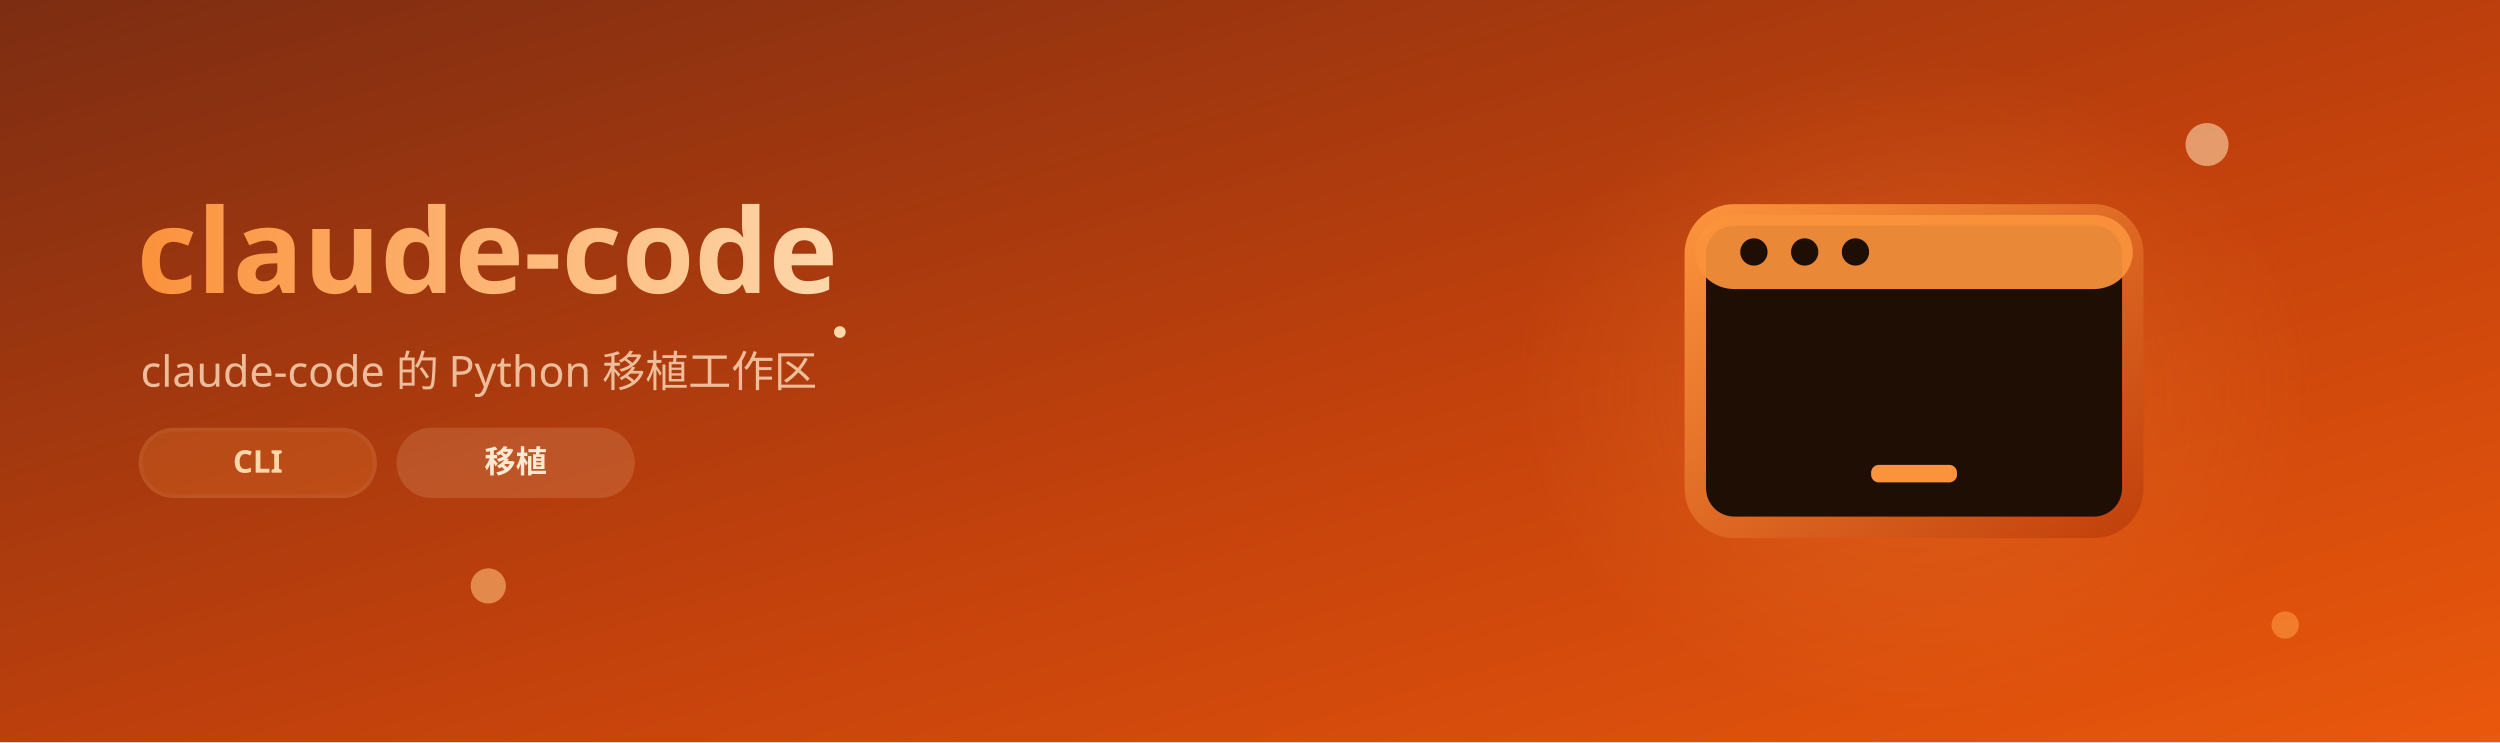
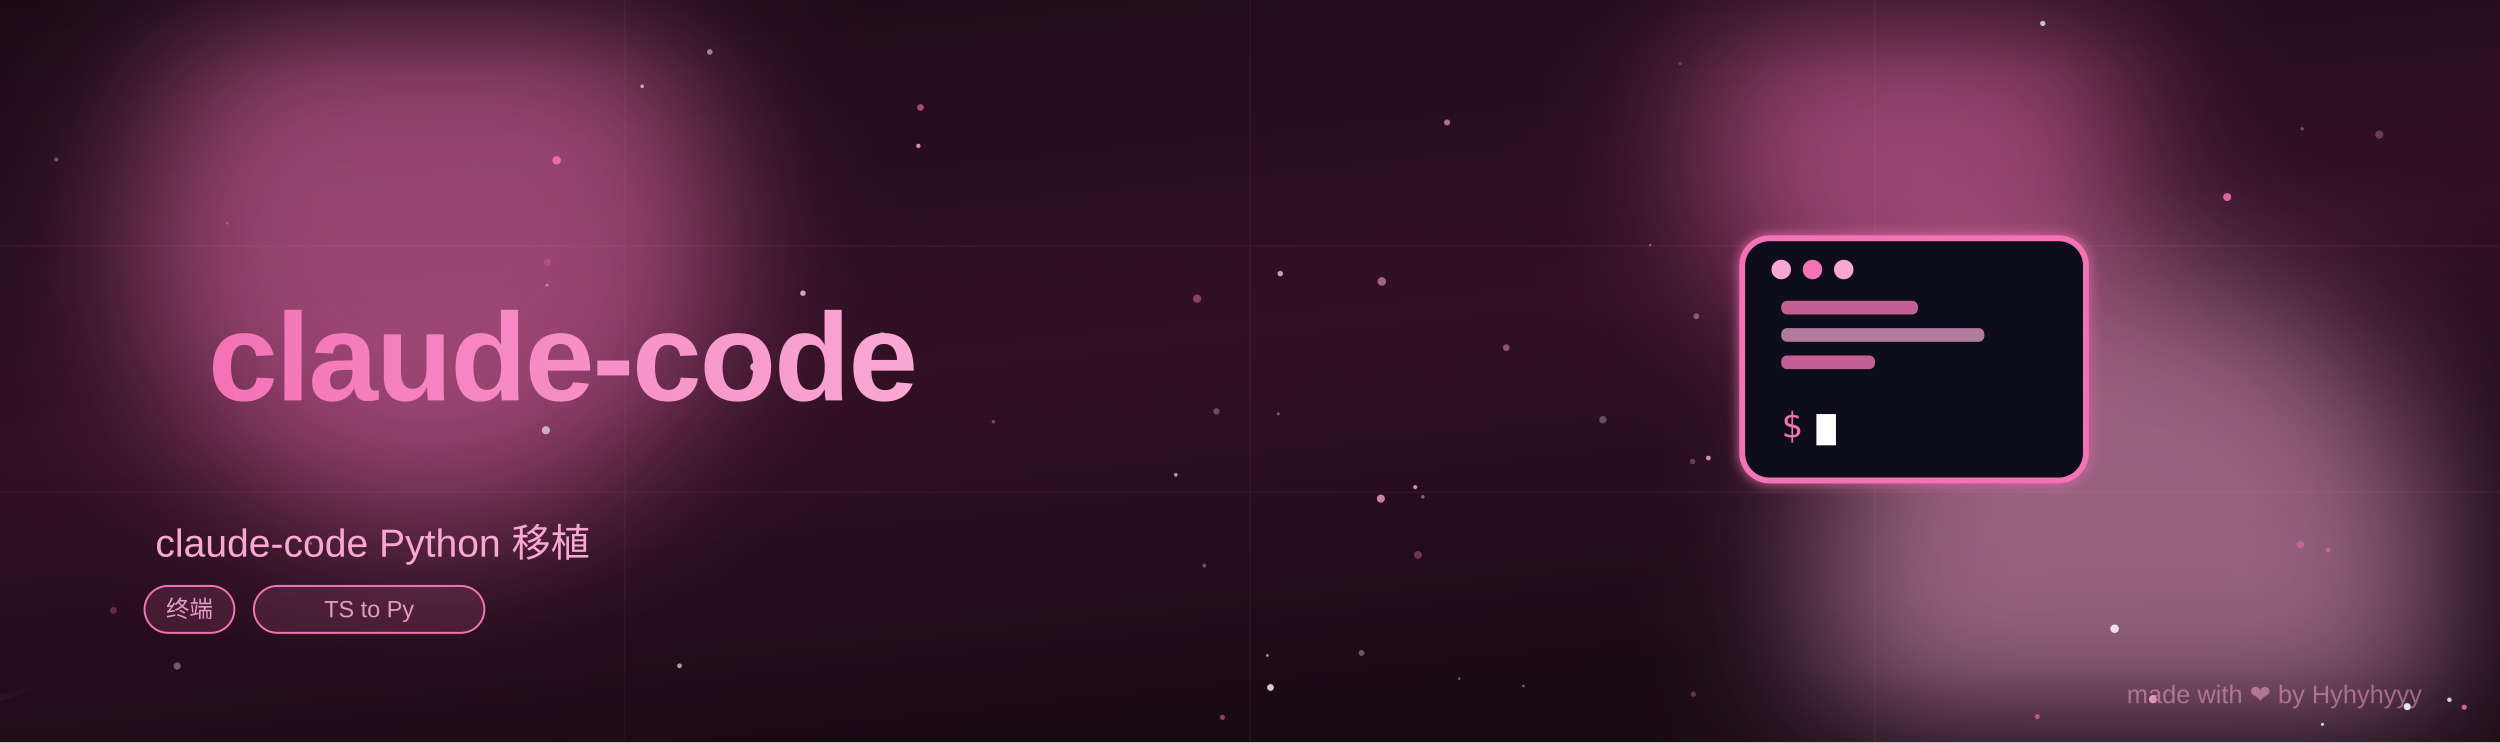
- <svg xmlns="http://www.w3.org/2000/svg" viewBox="0 0 1280 380" role="img" aria-label="claude-code" font-family="'Segoe UI','PingFang SC','Microsoft YaHei',sans-serif">
+ <svg xmlns="http://www.w3.org/2000/svg" viewBox="0 0 1280 380" width="1280" height="380" role="img" aria-label="claude-code">
  <defs>
-     <linearGradient id="bg" x1="0" y1="0" x2="1" y2="1">
-       <stop offset="0" stop-color="#7c2d12" />
-       <stop offset="0.55" stop-color="#c2410c" />
-       <stop offset="1" stop-color="#ea580c" />
+     <linearGradient id="bg" x1="0" y1="0" x2="0.35" y2="1">
+       <stop offset="0" stop-color="#1a0a14" />
+       <stop offset="0.55" stop-color="#331024" />
+       <stop offset="1" stop-color="#1a0a14" />
    </linearGradient>
-     <linearGradient id="title" x1="0" y1="0" x2="1" y2="0">
-       <stop offset="0" stop-color="#fb923c" />
-       <stop offset="1" stop-color="#fed7aa" />
+     <linearGradient id="titleGrad" x1="0" y1="0" x2="1" y2="0">
+       <stop offset="0" stop-color="#f472b6" />
+       <stop offset="1" stop-color="#f9a8d4" />
    </linearGradient>
-     <linearGradient id="body" x1="0" y1="0" x2="1" y2="1">
-       <stop offset="0" stop-color="#fb923c" />
-       <stop offset="1" stop-color="#c2410c" />
+     <linearGradient id="beam" x1="0" y1="0" x2="1" y2="0">
+       <stop offset="0" stop-color="#f472b6" stop-opacity="0" />
+       <stop offset="0.5" stop-color="#f472b6" stop-opacity="0.9" />
+       <stop offset="1" stop-color="#f472b6" stop-opacity="0" />
    </linearGradient>
-     <radialGradient id="glow" cx="0.5" cy="0.5" r="0.5">
-       <stop offset="0" stop-color="#fb923c" stop-opacity="0.28" />
-       <stop offset="1" stop-color="#fb923c" stop-opacity="0" />
+     <radialGradient id="vig" cx="0.5" cy="0.45" r="0.75">
+       <stop offset="0.55" stop-color="#000000" stop-opacity="0" />
+       <stop offset="1" stop-color="#000000" stop-opacity="0.55" />
    </radialGradient>
-     <linearGradient id="beam" x1="0" y1="0" x2="1" y2="0">
-       <stop offset="0" stop-color="#ffffff" stop-opacity="0" />
-       <stop offset="0.5" stop-color="#fb923c" stop-opacity="0.22" />
-       <stop offset="1" stop-color="#ffffff" stop-opacity="0" />
-     </linearGradient>
+     <filter id="glow" x="-60%" y="-60%" width="220%" height="220%">
+       <feGaussianBlur stdDeviation="3" result="b" />
+       <feMerge>
+         <feMergeNode in="b" />
+         <feMergeNode in="SourceGraphic" />
+       </feMerge>
+     </filter>
+     <filter id="blur" x="-80%" y="-80%" width="260%" height="260%">
+       <feGaussianBlur stdDeviation="40" />
+     </filter>
  </defs>
  <rect width="1280" height="380" fill="url(#bg)" />
-   <ellipse cx="980" cy="200" rx="205" ry="170" fill="url(#glow)" />
-   <circle cx="250" cy="300" r="9" fill="#fdba74" opacity="0.6" />
-   <circle cx="1130" cy="74" r="11" fill="#fed7aa" opacity="0.6" />
-   <circle cx="1170" cy="320" r="7" fill="#fb923c" opacity="0.65" />
-   <rect x="-120" y="0" width="64" height="380" fill="url(#beam)">
-     <animate attributeName="x" values="-120;1240;-120" dur="9s" repeatCount="indefinite" />
-   </rect>
+   <g opacity="0.06" stroke="#f472b6" stroke-width="1">
+     <line x1="0" y1="126" x2="1280" y2="126" />
+     <line x1="0" y1="252" x2="1280" y2="252" />
+     <line x1="320" y1="0" x2="320" y2="380" />
+     <line x1="640" y1="0" x2="640" y2="380" />
+     <line x1="960" y1="0" x2="960" y2="380" />
+   </g>
+   <g filter="url(#blur)" opacity="0.55">
+     <circle cx="220" cy="120" r="150" fill="#f472b6">
+       <animate attributeName="opacity" values="0.18;0.4;0.18" dur="9s" repeatCount="indefinite" />
+     </circle>
+     <circle cx="1090" cy="300" r="160" fill="#f9a8d4">
+       <animate attributeName="opacity" values="0.15;0.38;0.15" dur="11s" repeatCount="indefinite" />
+     </circle>
+     <circle cx="980" cy="70" r="110" fill="#f472b6">
+       <animate attributeName="opacity" values="0.12;0.3;0.12" dur="8s" repeatCount="indefinite" />
+     </circle>
+   </g>
+   <g>
+     <circle cx="648.9" cy="335.6" r="0.73" fill="#f9a8d4" opacity="0.78">
+       <animate attributeName="opacity" values="0.78;0.23;0.78" dur="5.0s" begin="2.5s" repeatCount="indefinite" />
+       <animateTransform attributeName="transform" type="translate" values="0 0;0.8 -4.1;0 0" dur="9.0s" begin="2.5s" repeatCount="indefinite" calcMode="spline" keySplines="0.4 0 0.6 1;0.4 0 0.6 1" keyTimes="0;0.5;1" />
+     </circle>
+     <circle cx="925.2" cy="183.0" r="0.99" fill="#f472b6" opacity="0.74">
+       <animate attributeName="opacity" values="0.74;0.22;0.74" dur="4.8s" begin="2.2s" repeatCount="indefinite" />
+       <animateTransform attributeName="transform" type="translate" values="0 0;2.0 3.0;0 0" dur="8.8s" begin="2.2s" repeatCount="indefinite" calcMode="spline" keySplines="0.4 0 0.6 1;0.4 0 0.6 1" keyTimes="0;0.5;1" />
+     </circle>
+     <circle cx="1140.3" cy="100.9" r="2.07" fill="#f472b6" opacity="0.83">
+       <animate attributeName="opacity" values="0.83;0.25;0.83" dur="4.0s" begin="0.3s" repeatCount="indefinite" />
+       <animateTransform attributeName="transform" type="translate" values="0 0;0.7 -1.6;0 0" dur="8.0s" begin="0.3s" repeatCount="indefinite" calcMode="spline" keySplines="0.4 0 0.6 1;0.4 0 0.6 1" keyTimes="0;0.5;1" />
+     </circle>
+     <circle cx="707.0" cy="255.3" r="2.06" fill="#f9a8d4" opacity="0.76">
+       <animate attributeName="opacity" values="0.76;0.23;0.76" dur="3.3s" begin="0.0s" repeatCount="indefinite" />
+       <animateTransform attributeName="transform" type="translate" values="0 0;3.9 -4.9;0 0" dur="7.3s" begin="0.0s" repeatCount="indefinite" calcMode="spline" keySplines="0.4 0 0.6 1;0.4 0 0.6 1" keyTimes="0;0.5;1" />
+     </circle>
+     <circle cx="280.0" cy="146.0" r="0.75" fill="#ffffff" opacity="0.40">
+       <animate attributeName="opacity" values="0.40;0.12;0.40" dur="2.8s" begin="1.1s" repeatCount="indefinite" />
+       <animateTransform attributeName="transform" type="translate" values="0 0;-2.7 -2.4;0 0" dur="6.8s" begin="1.1s" repeatCount="indefinite" calcMode="spline" keySplines="0.4 0 0.6 1;0.4 0 0.6 1" keyTimes="0;0.5;1" />
+     </circle>
+     <circle cx="874.7" cy="234.5" r="1.22" fill="#f9a8d4" opacity="0.84">
+       <animate attributeName="opacity" values="0.84;0.25;0.84" dur="4.4s" begin="1.9s" repeatCount="indefinite" />
+       <animateTransform attributeName="transform" type="translate" values="0 0;-3.6 -1.9;0 0" dur="8.4s" begin="1.9s" repeatCount="indefinite" calcMode="spline" keySplines="0.4 0 0.6 1;0.4 0 0.6 1" keyTimes="0;0.5;1" />
+     </circle>
+     <circle cx="508.6" cy="215.9" r="0.90" fill="#f9a8d4" opacity="0.38">
+       <animate attributeName="opacity" values="0.38;0.11;0.38" dur="5.7s" begin="1.7s" repeatCount="indefinite" />
+       <animateTransform attributeName="transform" type="translate" values="0 0;0.5 -6.4;0 0" dur="9.7s" begin="1.7s" repeatCount="indefinite" calcMode="spline" keySplines="0.4 0 0.6 1;0.4 0 0.6 1" keyTimes="0;0.5;1" />
+     </circle>
+     <circle cx="650.5" cy="352.0" r="1.74" fill="#ffffff" opacity="0.80">
+       <animate attributeName="opacity" values="0.80;0.24;0.80" dur="5.7s" begin="0.4s" repeatCount="indefinite" />
+       <animateTransform attributeName="transform" type="translate" values="0 0;3.2 -6.3;0 0" dur="9.7s" begin="0.4s" repeatCount="indefinite" calcMode="spline" keySplines="0.4 0 0.6 1;0.4 0 0.6 1" keyTimes="0;0.5;1" />
+     </circle>
+     <circle cx="159.1" cy="278.2" r="0.68" fill="#ffffff" opacity="0.32">
+       <animate attributeName="opacity" values="0.32;0.09;0.32" dur="4.4s" begin="2.6s" repeatCount="indefinite" />
+       <animateTransform attributeName="transform" type="translate" values="0 0;-2.7 0.6;0 0" dur="8.4s" begin="2.6s" repeatCount="indefinite" calcMode="spline" keySplines="0.4 0 0.6 1;0.4 0 0.6 1" keyTimes="0;0.5;1" />
+     </circle>
+     <circle cx="622.8" cy="210.6" r="1.62" fill="#ffffff" opacity="0.27">
+       <animate attributeName="opacity" values="0.27;0.08;0.27" dur="3.9s" begin="1.7s" repeatCount="indefinite" />
+       <animateTransform attributeName="transform" type="translate" values="0 0;-3.1 -3.2;0 0" dur="7.9s" begin="1.7s" repeatCount="indefinite" calcMode="spline" keySplines="0.4 0 0.6 1;0.4 0 0.6 1" keyTimes="0;0.5;1" />
+     </circle>
+     <circle cx="1232.5" cy="361.8" r="1.84" fill="#ffffff" opacity="0.87">
+       <animate attributeName="opacity" values="0.87;0.26;0.87" dur="2.9s" begin="4.8s" repeatCount="indefinite" />
+       <animateTransform attributeName="transform" type="translate" values="0 0;-0.1 6.9;0 0" dur="6.9s" begin="4.8s" repeatCount="indefinite" calcMode="spline" keySplines="0.4 0 0.6 1;0.4 0 0.6 1" keyTimes="0;0.5;1" />
+     </circle>
+     <circle cx="471.3" cy="55.0" r="1.70" fill="#f472b6" opacity="0.61">
+       <animate attributeName="opacity" values="0.61;0.18;0.61" dur="5.5s" begin="0.7s" repeatCount="indefinite" />
+       <animateTransform attributeName="transform" type="translate" values="0 0;-3.0 -1.6;0 0" dur="9.5s" begin="0.7s" repeatCount="indefinite" calcMode="spline" keySplines="0.4 0 0.6 1;0.4 0 0.6 1" keyTimes="0;0.5;1" />
+     </circle>
+     <circle cx="363.4" cy="26.6" r="1.45" fill="#ffffff" opacity="0.47">
+       <animate attributeName="opacity" values="0.47;0.14;0.47" dur="4.1s" begin="2.5s" repeatCount="indefinite" />
+       <animateTransform attributeName="transform" type="translate" values="0 0;3.1 -1.2;0 0" dur="8.1s" begin="2.5s" repeatCount="indefinite" calcMode="spline" keySplines="0.4 0 0.6 1;0.4 0 0.6 1" keyTimes="0;0.5;1" />
+     </circle>
+     <circle cx="1192.0" cy="281.7" r="1.20" fill="#f472b6" opacity="0.60">
+       <animate attributeName="opacity" values="0.60;0.18;0.60" dur="3.6s" begin="0.1s" repeatCount="indefinite" />
+       <animateTransform attributeName="transform" type="translate" values="0 0;4.2 -1.1;0 0" dur="7.6s" begin="0.1s" repeatCount="indefinite" calcMode="spline" keySplines="0.4 0 0.6 1;0.4 0 0.6 1" keyTimes="0;0.5;1" />
+     </circle>
+     <circle cx="654.5" cy="211.9" r="0.79" fill="#f9a8d4" opacity="0.45">
+       <animate attributeName="opacity" values="0.45;0.13;0.45" dur="4.2s" begin="1.4s" repeatCount="indefinite" />
+       <animateTransform attributeName="transform" type="translate" values="0 0;-1.5 -6.9;0 0" dur="8.2s" begin="1.4s" repeatCount="indefinite" calcMode="spline" keySplines="0.4 0 0.6 1;0.4 0 0.6 1" keyTimes="0;0.5;1" />
+     </circle>
+     <circle cx="655.5" cy="140.1" r="1.42" fill="#ffffff" opacity="0.63">
+       <animate attributeName="opacity" values="0.63;0.19;0.63" dur="4.2s" begin="0.2s" repeatCount="indefinite" />
+       <animateTransform attributeName="transform" type="translate" values="0 0;-3.5 -4.9;0 0" dur="8.2s" begin="0.2s" repeatCount="indefinite" calcMode="spline" keySplines="0.4 0 0.6 1;0.4 0 0.6 1" keyTimes="0;0.5;1" />
+     </circle>
+     <circle cx="279.5" cy="220.3" r="2.07" fill="#ffffff" opacity="0.60">
+       <animate attributeName="opacity" values="0.60;0.18;0.60" dur="2.9s" begin="0.3s" repeatCount="indefinite" />
+       <animateTransform attributeName="transform" type="translate" values="0 0;1.7 -1.5;0 0" dur="6.9s" begin="0.3s" repeatCount="indefinite" calcMode="spline" keySplines="0.4 0 0.6 1;0.4 0 0.6 1" keyTimes="0;0.5;1" />
+     </circle>
+     <circle cx="771.2" cy="178.0" r="1.70" fill="#f9a8d4" opacity="0.46">
+       <animate attributeName="opacity" values="0.46;0.14;0.46" dur="5.3s" begin="4.7s" repeatCount="indefinite" />
+       <animateTransform attributeName="transform" type="translate" values="0 0;2.3 3.3;0 0" dur="9.3s" begin="4.7s" repeatCount="indefinite" calcMode="spline" keySplines="0.4 0 0.6 1;0.4 0 0.6 1" keyTimes="0;0.5;1" />
+     </circle>
+     <circle cx="1033.3" cy="132.2" r="1.85" fill="#ffffff" opacity="0.33">
+       <animate attributeName="opacity" values="0.33;0.10;0.33" dur="3.2s" begin="4.3s" repeatCount="indefinite" />
+       <animateTransform attributeName="transform" type="translate" values="0 0;-4.5 2.1;0 0" dur="7.2s" begin="4.3s" repeatCount="indefinite" calcMode="spline" keySplines="0.4 0 0.6 1;0.4 0 0.6 1" keyTimes="0;0.5;1" />
+     </circle>
+     <circle cx="411.1" cy="150.1" r="1.43" fill="#ffffff" opacity="0.66">
+       <animate attributeName="opacity" values="0.66;0.20;0.66" dur="3.7s" begin="0.3s" repeatCount="indefinite" />
+       <animateTransform attributeName="transform" type="translate" values="0 0;4.8 -3.1;0 0" dur="7.7s" begin="0.3s" repeatCount="indefinite" calcMode="spline" keySplines="0.4 0 0.6 1;0.4 0 0.6 1" keyTimes="0;0.5;1" />
+     </circle>
+     <circle cx="724.6" cy="249.4" r="1.05" fill="#f9a8d4" opacity="0.83">
+       <animate attributeName="opacity" values="0.83;0.25;0.83" dur="4.4s" begin="3.0s" repeatCount="indefinite" />
+       <animateTransform attributeName="transform" type="translate" values="0 0;-3.9 4.4;0 0" dur="8.4s" begin="3.0s" repeatCount="indefinite" calcMode="spline" keySplines="0.4 0 0.6 1;0.4 0 0.6 1" keyTimes="0;0.5;1" />
+     </circle>
+     <circle cx="116.4" cy="114.2" r="0.77" fill="#f9a8d4" opacity="0.32">
+       <animate attributeName="opacity" values="0.32;0.10;0.32" dur="4.7s" begin="4.3s" repeatCount="indefinite" />
+       <animateTransform attributeName="transform" type="translate" values="0 0;-1.8 -4.9;0 0" dur="8.7s" begin="4.3s" repeatCount="indefinite" calcMode="spline" keySplines="0.4 0 0.6 1;0.4 0 0.6 1" keyTimes="0;0.5;1" />
+     </circle>
+     <circle cx="1189.1" cy="370.9" r="0.76" fill="#ffffff" opacity="0.89">
+       <animate attributeName="opacity" values="0.89;0.27;0.89" dur="6.3s" begin="3.7s" repeatCount="indefinite" />
+       <animateTransform attributeName="transform" type="translate" values="0 0;3.7 1.8;0 0" dur="10.3s" begin="3.7s" repeatCount="indefinite" calcMode="spline" keySplines="0.4 0 0.6 1;0.4 0 0.6 1" keyTimes="0;0.5;1" />
+     </circle>
+     <circle cx="612.9" cy="152.9" r="2.12" fill="#f472b6" opacity="0.48">
+       <animate attributeName="opacity" values="0.48;0.14;0.48" dur="4.6s" begin="2.4s" repeatCount="indefinite" />
+       <animateTransform attributeName="transform" type="translate" values="0 0;-2.3 -2.3;0 0" dur="8.6s" begin="2.4s" repeatCount="indefinite" calcMode="spline" keySplines="0.4 0 0.6 1;0.4 0 0.6 1" keyTimes="0;0.5;1" />
+     </circle>
+     <circle cx="1102.3" cy="357.9" r="1.98" fill="#f9a8d4" opacity="0.77">
+       <animate attributeName="opacity" values="0.77;0.23;0.77" dur="6.1s" begin="3.4s" repeatCount="indefinite" />
+       <animateTransform attributeName="transform" type="translate" values="0 0;0.9 3.1;0 0" dur="10.1s" begin="3.4s" repeatCount="indefinite" calcMode="spline" keySplines="0.4 0 0.6 1;0.4 0 0.6 1" keyTimes="0;0.5;1" />
+     </circle>
+     <circle cx="740.9" cy="62.7" r="1.57" fill="#f9a8d4" opacity="0.63">
+       <animate attributeName="opacity" values="0.63;0.19;0.63" dur="3.3s" begin="0.2s" repeatCount="indefinite" />
+       <animateTransform attributeName="transform" type="translate" values="0 0;4.7 -1.0;0 0" dur="7.3s" begin="0.2s" repeatCount="indefinite" calcMode="spline" keySplines="0.4 0 0.6 1;0.4 0 0.6 1" keyTimes="0;0.5;1" />
+     </circle>
+     <circle cx="280.3" cy="134.2" r="1.86" fill="#f472b6" opacity="0.25">
+       <animate attributeName="opacity" values="0.25;0.08;0.25" dur="4.4s" begin="5.0s" repeatCount="indefinite" />
+       <animateTransform attributeName="transform" type="translate" values="0 0;2.7 -1.3;0 0" dur="8.4s" begin="5.0s" repeatCount="indefinite" calcMode="spline" keySplines="0.4 0 0.6 1;0.4 0 0.6 1" keyTimes="0;0.5;1" />
+     </circle>
+     <circle cx="820.7" cy="214.9" r="1.89" fill="#ffffff" opacity="0.28">
+       <animate attributeName="opacity" values="0.28;0.09;0.28" dur="5.9s" begin="0.1s" repeatCount="indefinite" />
+       <animateTransform attributeName="transform" type="translate" values="0 0;0.3 -4.7;0 0" dur="9.9s" begin="0.1s" repeatCount="indefinite" calcMode="spline" keySplines="0.4 0 0.6 1;0.4 0 0.6 1" keyTimes="0;0.5;1" />
+     </circle>
+     <circle cx="451.7" cy="172.2" r="2.05" fill="#f9a8d4" opacity="0.82">
+       <animate attributeName="opacity" values="0.82;0.25;0.82" dur="5.0s" begin="2.6s" repeatCount="indefinite" />
+       <animateTransform attributeName="transform" type="translate" values="0 0;-2.2 -5.0;0 0" dur="9.0s" begin="2.6s" repeatCount="indefinite" calcMode="spline" keySplines="0.4 0 0.6 1;0.4 0 0.6 1" keyTimes="0;0.5;1" />
+     </circle>
+     <circle cx="867.0" cy="355.4" r="1.36" fill="#f472b6" opacity="0.34">
+       <animate attributeName="opacity" values="0.34;0.10;0.34" dur="5.0s" begin="3.5s" repeatCount="indefinite" />
+       <animateTransform attributeName="transform" type="translate" values="0 0;-2.6 -4.8;0 0" dur="9.0s" begin="3.5s" repeatCount="indefinite" calcMode="spline" keySplines="0.4 0 0.6 1;0.4 0 0.6 1" keyTimes="0;0.5;1" />
+     </circle>
+     <circle cx="707.5" cy="144.1" r="2.17" fill="#f9a8d4" opacity="0.56">
+       <animate attributeName="opacity" values="0.56;0.17;0.56" dur="4.0s" begin="2.5s" repeatCount="indefinite" />
+       <animateTransform attributeName="transform" type="translate" values="0 0;4.3 -6.2;0 0" dur="8.0s" begin="2.5s" repeatCount="indefinite" calcMode="spline" keySplines="0.4 0 0.6 1;0.4 0 0.6 1" keyTimes="0;0.5;1" />
+     </circle>
+     <circle cx="1045.9" cy="12.0" r="1.34" fill="#ffffff" opacity="0.73">
+       <animate attributeName="opacity" values="0.73;0.22;0.73" dur="3.8s" begin="0.7s" repeatCount="indefinite" />
+       <animateTransform attributeName="transform" type="translate" values="0 0;-0.8 -1.6;0 0" dur="7.8s" begin="0.7s" repeatCount="indefinite" calcMode="spline" keySplines="0.4 0 0.6 1;0.4 0 0.6 1" keyTimes="0;0.5;1" />
+     </circle>
+     <circle cx="697.1" cy="334.3" r="1.53" fill="#ffffff" opacity="0.32">
+       <animate attributeName="opacity" values="0.32;0.09;0.32" dur="2.9s" begin="0.7s" repeatCount="indefinite" />
+       <animateTransform attributeName="transform" type="translate" values="0 0;-1.6 4.3;0 0" dur="6.9s" begin="0.7s" repeatCount="indefinite" calcMode="spline" keySplines="0.4 0 0.6 1;0.4 0 0.6 1" keyTimes="0;0.5;1" />
+     </circle>
+     <circle cx="347.9" cy="340.9" r="1.25" fill="#ffffff" opacity="0.59">
+       <animate attributeName="opacity" values="0.59;0.18;0.59" dur="5.7s" begin="2.7s" repeatCount="indefinite" />
+       <animateTransform attributeName="transform" type="translate" values="0 0;2.5 3.0;0 0" dur="9.7s" begin="2.7s" repeatCount="indefinite" calcMode="spline" keySplines="0.4 0 0.6 1;0.4 0 0.6 1" keyTimes="0;0.5;1" />
+     </circle>
+     <circle cx="726.0" cy="284.1" r="2.01" fill="#f472b6" opacity="0.38">
+       <animate attributeName="opacity" values="0.38;0.11;0.38" dur="6.4s" begin="1.1s" repeatCount="indefinite" />
+       <animateTransform attributeName="transform" type="translate" values="0 0;-4.1 -3.5;0 0" dur="10.4s" begin="1.1s" repeatCount="indefinite" calcMode="spline" keySplines="0.4 0 0.6 1;0.4 0 0.6 1" keyTimes="0;0.5;1" />
+     </circle>
+     <circle cx="1177.8" cy="278.9" r="1.90" fill="#f472b6" opacity="0.49">
+       <animate attributeName="opacity" values="0.49;0.15;0.49" dur="6.1s" begin="0.9s" repeatCount="indefinite" />
+       <animateTransform attributeName="transform" type="translate" values="0 0;1.9 -6.8;0 0" dur="10.1s" begin="0.9s" repeatCount="indefinite" calcMode="spline" keySplines="0.4 0 0.6 1;0.4 0 0.6 1" keyTimes="0;0.5;1" />
+     </circle>
+     <circle cx="868.5" cy="161.9" r="1.48" fill="#ffffff" opacity="0.33">
+       <animate attributeName="opacity" values="0.33;0.10;0.33" dur="4.4s" begin="4.0s" repeatCount="indefinite" />
+       <animateTransform attributeName="transform" type="translate" values="0 0;-4.7 -1.5;0 0" dur="8.4s" begin="4.0s" repeatCount="indefinite" calcMode="spline" keySplines="0.4 0 0.6 1;0.4 0 0.6 1" keyTimes="0;0.5;1" />
+     </circle>
+     <circle cx="470.2" cy="74.7" r="1.14" fill="#f9a8d4" opacity="0.81">
+       <animate attributeName="opacity" values="0.81;0.24;0.81" dur="6.2s" begin="1.0s" repeatCount="indefinite" />
+       <animateTransform attributeName="transform" type="translate" values="0 0;-1.0 -6.1;0 0" dur="10.2s" begin="1.0s" repeatCount="indefinite" calcMode="spline" keySplines="0.4 0 0.6 1;0.4 0 0.6 1" keyTimes="0;0.5;1" />
+     </circle>
+     <circle cx="625.9" cy="367.3" r="1.33" fill="#f472b6" opacity="0.51">
+       <animate attributeName="opacity" values="0.51;0.15;0.51" dur="6.1s" begin="4.4s" repeatCount="indefinite" />
+       <animateTransform attributeName="transform" type="translate" values="0 0;-2.3 1.4;0 0" dur="10.1s" begin="4.4s" repeatCount="indefinite" calcMode="spline" keySplines="0.4 0 0.6 1;0.4 0 0.6 1" keyTimes="0;0.5;1" />
+     </circle>
+     <circle cx="1043.1" cy="366.9" r="1.30" fill="#f472b6" opacity="0.59">
+       <animate attributeName="opacity" values="0.59;0.18;0.59" dur="6.5s" begin="0.8s" repeatCount="indefinite" />
+       <animateTransform attributeName="transform" type="translate" values="0 0;-1.4 -4.2;0 0" dur="10.5s" begin="0.8s" repeatCount="indefinite" calcMode="spline" keySplines="0.4 0 0.6 1;0.4 0 0.6 1" keyTimes="0;0.5;1" />
+     </circle>
+     <circle cx="28.8" cy="81.7" r="1.12" fill="#ffffff" opacity="0.30">
+       <animate attributeName="opacity" values="0.30;0.09;0.30" dur="4.8s" begin="3.2s" repeatCount="indefinite" />
+       <animateTransform attributeName="transform" type="translate" values="0 0;-4.2 -6.9;0 0" dur="8.8s" begin="3.2s" repeatCount="indefinite" calcMode="spline" keySplines="0.4 0 0.6 1;0.4 0 0.6 1" keyTimes="0;0.5;1" />
+     </circle>
+     <circle cx="1261.7" cy="362.1" r="1.34" fill="#f472b6" opacity="0.82">
+       <animate attributeName="opacity" values="0.82;0.25;0.82" dur="5.2s" begin="0.4s" repeatCount="indefinite" />
+       <animateTransform attributeName="transform" type="translate" values="0 0;0.5 -2.4;0 0" dur="9.2s" begin="0.4s" repeatCount="indefinite" calcMode="spline" keySplines="0.4 0 0.6 1;0.4 0 0.6 1" keyTimes="0;0.5;1" />
+     </circle>
+     <circle cx="844.9" cy="125.5" r="0.70" fill="#f472b6" opacity="0.54">
+       <animate attributeName="opacity" values="0.54;0.16;0.54" dur="3.1s" begin="0.8s" repeatCount="indefinite" />
+       <animateTransform attributeName="transform" type="translate" values="0 0;4.1 -1.5;0 0" dur="7.1s" begin="0.8s" repeatCount="indefinite" calcMode="spline" keySplines="0.4 0 0.6 1;0.4 0 0.6 1" keyTimes="0;0.5;1" />
+     </circle>
+     <circle cx="922.5" cy="151.9" r="0.61" fill="#ffffff" opacity="0.34">
+       <animate attributeName="opacity" values="0.34;0.10;0.34" dur="4.0s" begin="2.7s" repeatCount="indefinite" />
+       <animateTransform attributeName="transform" type="translate" values="0 0;-4.2 -3.7;0 0" dur="8.0s" begin="2.7s" repeatCount="indefinite" calcMode="spline" keySplines="0.4 0 0.6 1;0.4 0 0.6 1" keyTimes="0;0.5;1" />
+     </circle>
+     <circle cx="866.6" cy="236.3" r="1.40" fill="#f9a8d4" opacity="0.31">
+       <animate attributeName="opacity" values="0.31;0.09;0.31" dur="6.2s" begin="4.4s" repeatCount="indefinite" />
+       <animateTransform attributeName="transform" type="translate" values="0 0;4.3 5.8;0 0" dur="10.2s" begin="4.4s" repeatCount="indefinite" calcMode="spline" keySplines="0.4 0 0.6 1;0.4 0 0.6 1" keyTimes="0;0.5;1" />
+     </circle>
+     <circle cx="1082.7" cy="321.9" r="2.18" fill="#ffffff" opacity="0.83">
+       <animate attributeName="opacity" values="0.83;0.25;0.83" dur="6.0s" begin="2.1s" repeatCount="indefinite" />
+       <animateTransform attributeName="transform" type="translate" values="0 0;3.5 -1.7;0 0" dur="10.0s" begin="2.1s" repeatCount="indefinite" calcMode="spline" keySplines="0.4 0 0.6 1;0.4 0 0.6 1" keyTimes="0;0.5;1" />
+     </circle>
+     <circle cx="780.0" cy="351.2" r="0.69" fill="#ffffff" opacity="0.38">
+       <animate attributeName="opacity" values="0.38;0.11;0.38" dur="5.9s" begin="2.0s" repeatCount="indefinite" />
+       <animateTransform attributeName="transform" type="translate" values="0 0;4.7 2.0;0 0" dur="9.9s" begin="2.0s" repeatCount="indefinite" calcMode="spline" keySplines="0.4 0 0.6 1;0.4 0 0.6 1" keyTimes="0;0.5;1" />
+     </circle>
+     <circle cx="602.0" cy="243.1" r="0.96" fill="#ffffff" opacity="0.60">
+       <animate attributeName="opacity" values="0.60;0.18;0.60" dur="4.5s" begin="2.0s" repeatCount="indefinite" />
+       <animateTransform attributeName="transform" type="translate" values="0 0;-1.6 5.7;0 0" dur="8.5s" begin="2.0s" repeatCount="indefinite" calcMode="spline" keySplines="0.4 0 0.6 1;0.4 0 0.6 1" keyTimes="0;0.5;1" />
+     </circle>
+     <circle cx="616.6" cy="289.6" r="0.99" fill="#f9a8d4" opacity="0.40">
+       <animate attributeName="opacity" values="0.40;0.12;0.40" dur="4.3s" begin="1.4s" repeatCount="indefinite" />
+       <animateTransform attributeName="transform" type="translate" values="0 0;-4.4 -2.7;0 0" dur="8.3s" begin="1.4s" repeatCount="indefinite" calcMode="spline" keySplines="0.4 0 0.6 1;0.4 0 0.6 1" keyTimes="0;0.5;1" />
+     </circle>
+     <circle cx="747.1" cy="347.5" r="0.70" fill="#ffffff" opacity="0.35">
+       <animate attributeName="opacity" values="0.35;0.10;0.35" dur="3.2s" begin="1.9s" repeatCount="indefinite" />
+       <animateTransform attributeName="transform" type="translate" values="0 0;0.6 -0.6;0 0" dur="7.2s" begin="1.9s" repeatCount="indefinite" calcMode="spline" keySplines="0.4 0 0.6 1;0.4 0 0.6 1" keyTimes="0;0.5;1" />
+     </circle>
+     <circle cx="728.5" cy="254.4" r="0.94" fill="#f472b6" opacity="0.63">
+       <animate attributeName="opacity" values="0.63;0.19;0.63" dur="4.2s" begin="1.3s" repeatCount="indefinite" />
+       <animateTransform attributeName="transform" type="translate" values="0 0;2.0 -4.7;0 0" dur="8.2s" begin="1.3s" repeatCount="indefinite" calcMode="spline" keySplines="0.4 0 0.6 1;0.4 0 0.6 1" keyTimes="0;0.5;1" />
+     </circle>
+     <circle cx="328.8" cy="44.2" r="0.95" fill="#ffffff" opacity="0.60">
+       <animate attributeName="opacity" values="0.60;0.18;0.60" dur="4.2s" begin="2.2s" repeatCount="indefinite" />
+       <animateTransform attributeName="transform" type="translate" values="0 0;-2.3 4.1;0 0" dur="8.2s" begin="2.2s" repeatCount="indefinite" calcMode="spline" keySplines="0.4 0 0.6 1;0.4 0 0.6 1" keyTimes="0;0.5;1" />
+     </circle>
+     <circle cx="1178.7" cy="65.9" r="0.85" fill="#ffffff" opacity="0.30">
+       <animate attributeName="opacity" values="0.30;0.09;0.30" dur="5.1s" begin="1.0s" repeatCount="indefinite" />
+       <animateTransform attributeName="transform" type="translate" values="0 0;-2.2 -6.1;0 0" dur="9.1s" begin="1.0s" repeatCount="indefinite" calcMode="spline" keySplines="0.4 0 0.6 1;0.4 0 0.6 1" keyTimes="0;0.5;1" />
+     </circle>
+     <circle cx="1254.1" cy="358.3" r="1.17" fill="#ffffff" opacity="0.78">
+       <animate attributeName="opacity" values="0.78;0.23;0.78" dur="3.0s" begin="4.1s" repeatCount="indefinite" />
+       <animateTransform attributeName="transform" type="translate" values="0 0;4.0 2.1;0 0" dur="7.0s" begin="4.1s" repeatCount="indefinite" calcMode="spline" keySplines="0.4 0 0.6 1;0.4 0 0.6 1" keyTimes="0;0.5;1" />
+     </circle>
+     <circle cx="1218.2" cy="68.9" r="2.10" fill="#f9a8d4" opacity="0.29">
+       <animate attributeName="opacity" values="0.29;0.09;0.29" dur="6.4s" begin="3.3s" repeatCount="indefinite" />
+       <animateTransform attributeName="transform" type="translate" values="0 0;-4.2 -6.9;0 0" dur="10.4s" begin="3.3s" repeatCount="indefinite" calcMode="spline" keySplines="0.4 0 0.6 1;0.4 0 0.6 1" keyTimes="0;0.5;1" />
+     </circle>
+     <circle cx="58.1" cy="312.5" r="1.77" fill="#f472b6" opacity="0.30">
+       <animate attributeName="opacity" values="0.30;0.09;0.30" dur="6.2s" begin="5.0s" repeatCount="indefinite" />
+       <animateTransform attributeName="transform" type="translate" values="0 0;-3.3 3.3;0 0" dur="10.2s" begin="5.0s" repeatCount="indefinite" calcMode="spline" keySplines="0.4 0 0.6 1;0.4 0 0.6 1" keyTimes="0;0.5;1" />
+     </circle>
+     <circle cx="285.0" cy="82.1" r="2.17" fill="#f472b6" opacity="0.87">
+       <animate attributeName="opacity" values="0.87;0.26;0.87" dur="5.4s" begin="1.0s" repeatCount="indefinite" />
+       <animateTransform attributeName="transform" type="translate" values="0 0;-1.9 -4.0;0 0" dur="9.4s" begin="1.0s" repeatCount="indefinite" calcMode="spline" keySplines="0.4 0 0.6 1;0.4 0 0.6 1" keyTimes="0;0.5;1" />
+     </circle>
+     <circle cx="386.2" cy="187.9" r="2.09" fill="#ffffff" opacity="0.70">
+       <animate attributeName="opacity" values="0.70;0.21;0.70" dur="3.7s" begin="4.3s" repeatCount="indefinite" />
+       <animateTransform attributeName="transform" type="translate" values="0 0;1.7 -2.5;0 0" dur="7.7s" begin="4.3s" repeatCount="indefinite" calcMode="spline" keySplines="0.4 0 0.6 1;0.4 0 0.6 1" keyTimes="0;0.5;1" />
+     </circle>
+     <circle cx="860.2" cy="32.5" r="0.83" fill="#f9a8d4" opacity="0.28">
+       <animate attributeName="opacity" values="0.28;0.08;0.28" dur="5.0s" begin="1.5s" repeatCount="indefinite" />
+       <animateTransform attributeName="transform" type="translate" values="0 0;1.3 1.7;0 0" dur="9.0s" begin="1.5s" repeatCount="indefinite" calcMode="spline" keySplines="0.4 0 0.6 1;0.4 0 0.6 1" keyTimes="0;0.5;1" />
+     </circle>
+     <circle cx="90.7" cy="341.0" r="1.86" fill="#ffffff" opacity="0.33">
+       <animate attributeName="opacity" values="0.33;0.10;0.33" dur="3.4s" begin="1.0s" repeatCount="indefinite" />
+       <animateTransform attributeName="transform" type="translate" values="0 0;-2.7 2.1;0 0" dur="7.4s" begin="1.0s" repeatCount="indefinite" calcMode="spline" keySplines="0.4 0 0.6 1;0.4 0 0.6 1" keyTimes="0;0.5;1" />
+     </circle>
+   </g>
+   <g transform="rotate(-18 640 190)" opacity="0.5">
+     <rect x="-300" y="150" width="300" height="3" fill="url(#beam)">
+       <animateTransform attributeName="transform" type="translate" values="-200 0;1700 0" dur="9s" repeatCount="indefinite" />
+     </rect>
+   </g>
+   <g transform="rotate(-18 640 190)" opacity="0.32">
+     <rect x="-260" y="250" width="220" height="2" fill="url(#beam)">
+       <animateTransform attributeName="transform" type="translate" values="-200 0;1700 0" dur="13s" begin="2s" repeatCount="indefinite" />
+     </rect>
+   </g>
  <g transform="translate(980,190)">
-     <g>
-       <animateTransform attributeName="transform" type="translate" values="0 0;0 -14;0 0" dur="3s" repeatCount="indefinite" />
-       <rect x="-112" y="-80" width="224" height="160" rx="20" fill="#1f0e04" stroke="url(#body)" stroke-width="11" />
-       <rect x="-112" y="-80" width="224" height="38" rx="20" fill="#fb923c" opacity="0.92" />
-       <circle cx="-82" cy="-61" r="7" fill="#1f0e04" />
-       <circle cx="-56" cy="-61" r="7" fill="#1f0e04" />
-       <circle cx="-30" cy="-61" r="7" fill="#1f0e04" />
-       <rect x="-22" y="48" width="44" height="9" rx="4" fill="#fb923c">
-         <animate attributeName="opacity" values="1;0.1;1" dur="1.4s" repeatCount="indefinite" />
+     <g filter="url(#glow)">
+       <animateTransform attributeName="transform" type="translate" values="0 0;0 -8;0 0" dur="4s" repeatCount="indefinite" calcMode="spline" keySplines="0.4 0 0.6 1;0.4 0 0.6 1" keyTimes="0;0.5;1" />
+       <rect x="-88" y="-68" width="176" height="124" rx="14" fill="#0a0f1a" stroke="#f472b6" stroke-width="3" />
+       <circle cx="-68" cy="-52" r="5" fill="#f9a8d4" />
+       <circle cx="-52" cy="-52" r="5" fill="#f472b6" />
+       <circle cx="-36" cy="-52" r="5" fill="#f9a8d4" />
+       <rect x="-68" y="-36" width="70" height="7" rx="3" fill="#f472b6" opacity="0.8" />
+       <rect x="-68" y="-22" width="104" height="7" rx="3" fill="#f9a8d4" opacity="0.7" />
+       <rect x="-68" y="-8" width="48" height="7" rx="3" fill="#f472b6" opacity="0.8" />
+       <text x="-68" y="34" font-family="monospace" font-size="18" fill="#f472b6">$</text>
+       <rect x="-50" y="22" width="10" height="16" fill="#ffffff">
+         <animate attributeName="opacity" values="1;0;1" dur="1.1s" repeatCount="indefinite" />
      </rect>
    </g>
  </g>
-   <line x1="72" y1="170" x2="430" y2="170" stroke="#fed7aa" stroke-width="6" stroke-linecap="round" stroke-dasharray="358" stroke-dashoffset="358">
-     <animate attributeName="stroke-dashoffset" values="358;0;0;358" dur="6s" repeatCount="indefinite" />
+   <line x1="72" y1="250" x2="480" y2="250" stroke="url(#titleGrad)" stroke-width="4" stroke-linecap="round" stroke-dasharray="408" stroke-dashoffset="408">
+     <animate attributeName="stroke-dashoffset" values="408;0;0" keyTimes="0;0.55;1" dur="1.8s" fill="freeze" />
+     <animate attributeName="opacity" values="0;1;1" keyTimes="0;0.2;1" dur="1.8s" fill="freeze" />
  </line>
-   <text x="70" y="150" font-size="60" font-weight="800" fill="url(#title)">claude-code</text>
-   <text x="72" y="198" font-size="22" fill="#f3c8a6" opacity="0.92">claude-code 的 Python 移植工作区</text>
-   <g font-size="16" font-weight="600">
-     <rect x="72" y="220" width="120" height="34" rx="17" fill="#fb923c" opacity="0.20" stroke="#fdba74" stroke-width="2" />
-     <text x="132" y="242" fill="#fed7aa" text-anchor="middle">CLI</text>
-     <rect x="204" y="220" width="120" height="34" rx="17" fill="#fed7aa" opacity="0.16" stroke="#fed7aa" stroke-width="2" />
-     <text x="264" y="242" fill="#ffe9d2" text-anchor="middle">移植</text>
-   </g>
+   <text x="72" y="205" font-family="'Segoe UI','Helvetica Neue',Arial,sans-serif" font-size="64" font-weight="800" fill="url(#titleGrad)" letter-spacing="-1">
+     <animateTransform attributeName="transform" type="translate" values="-40 12;0 0;0 0" keyTimes="0;0.5;1" dur="1.6s" fill="freeze" calcMode="spline" keySplines="0.2 0.8 0.2 1;0 0 1 1" />
+     <animate attributeName="opacity" values="0;1;1" keyTimes="0;0.5;1" dur="1.6s" fill="freeze" />
+     claude-code
+   </text>
+   <text x="74" y="285" font-family="'Segoe UI','Helvetica Neue',Arial,sans-serif" font-size="20" font-weight="500" fill="#f9a8d4">
+     <animate attributeName="opacity" values="0;0;1" keyTimes="0;0.5;1" dur="1.8s" fill="freeze" />
+     claude-code Python 移植
+   </text>
+   <rect x="74" y="300" width="46" height="24" rx="12" fill="#f472b6" fill-opacity="0.14" stroke="#f472b6" stroke-width="1" />
+   <text x="97.0" y="316" text-anchor="middle" font-family="Segoe UI,Arial,sans-serif" font-size="12" fill="#f9a8d4" opacity="0.9">终端</text>
+   <rect x="130" y="300" width="118" height="24" rx="12" fill="#f472b6" fill-opacity="0.14" stroke="#f472b6" stroke-width="1" />
+   <text x="189.0" y="316" text-anchor="middle" font-family="Segoe UI,Arial,sans-serif" font-size="12" fill="#f9a8d4" opacity="0.9">TS to Py</text>
+   <text x="1240" y="360" text-anchor="end" font-family="'Segoe UI',Arial,sans-serif" font-size="13" fill="#f9a8d4" opacity="0.5">made with ❤ by Hyhyhyyy</text>
</svg>
